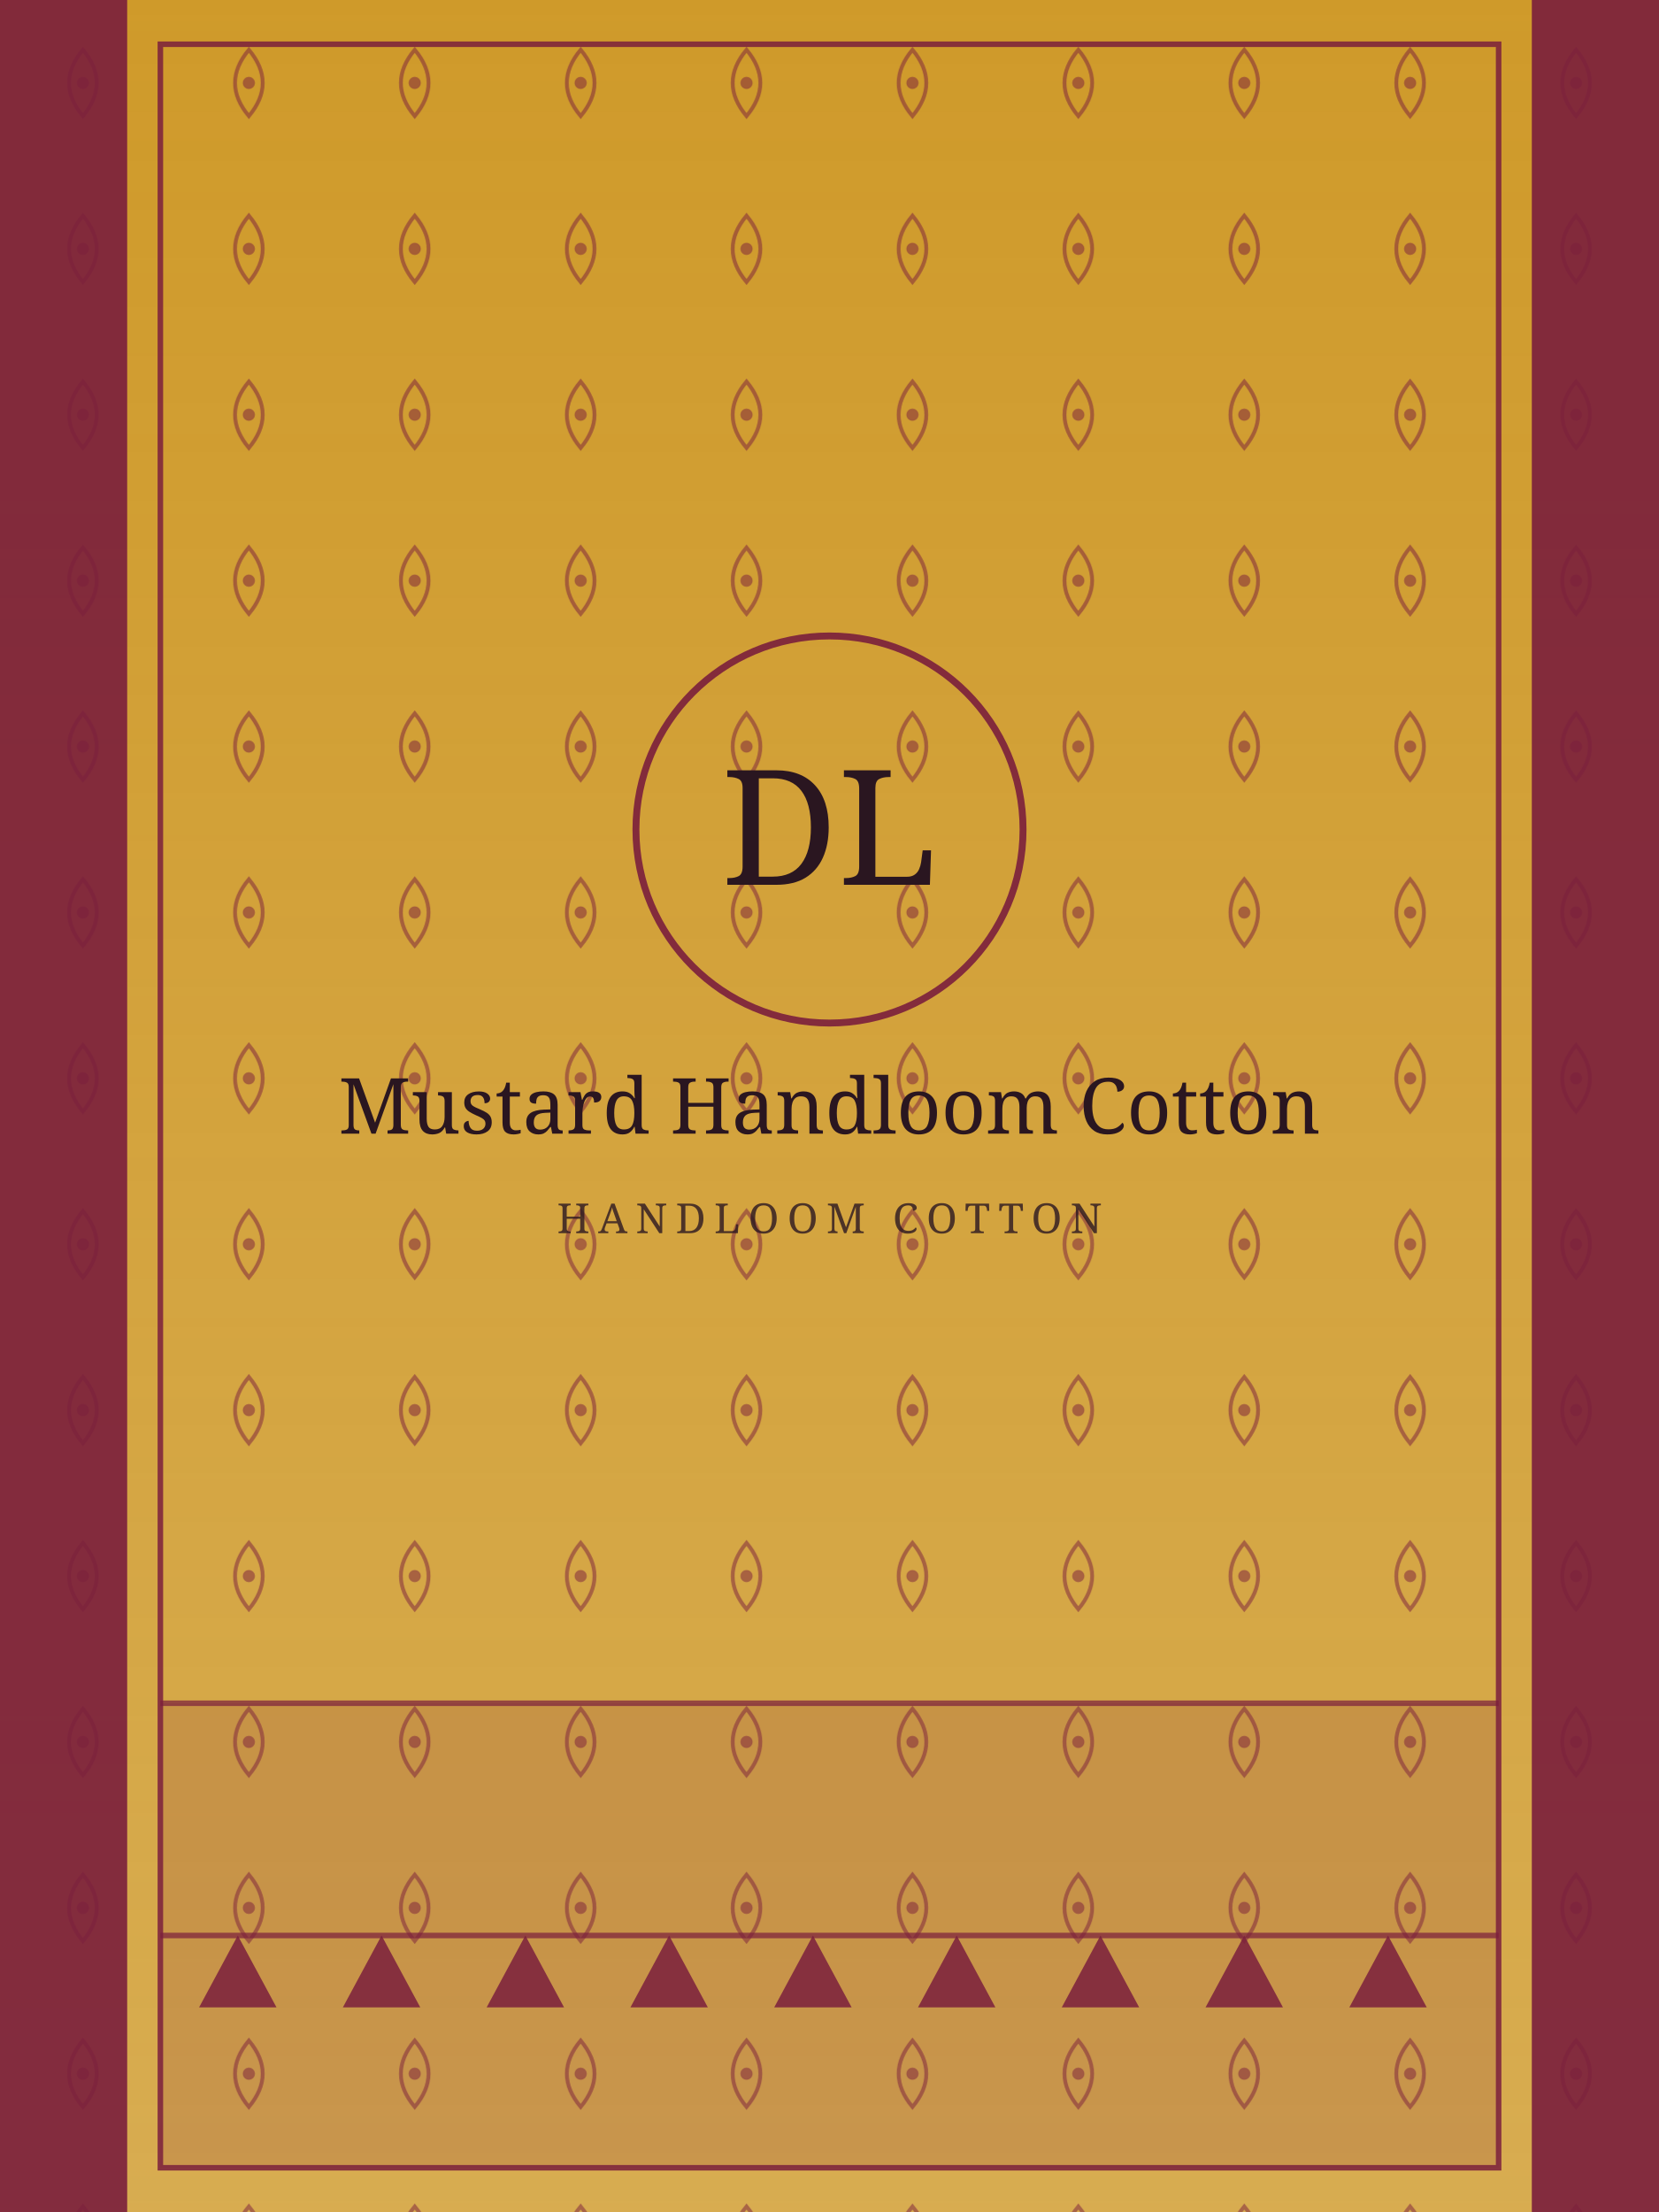
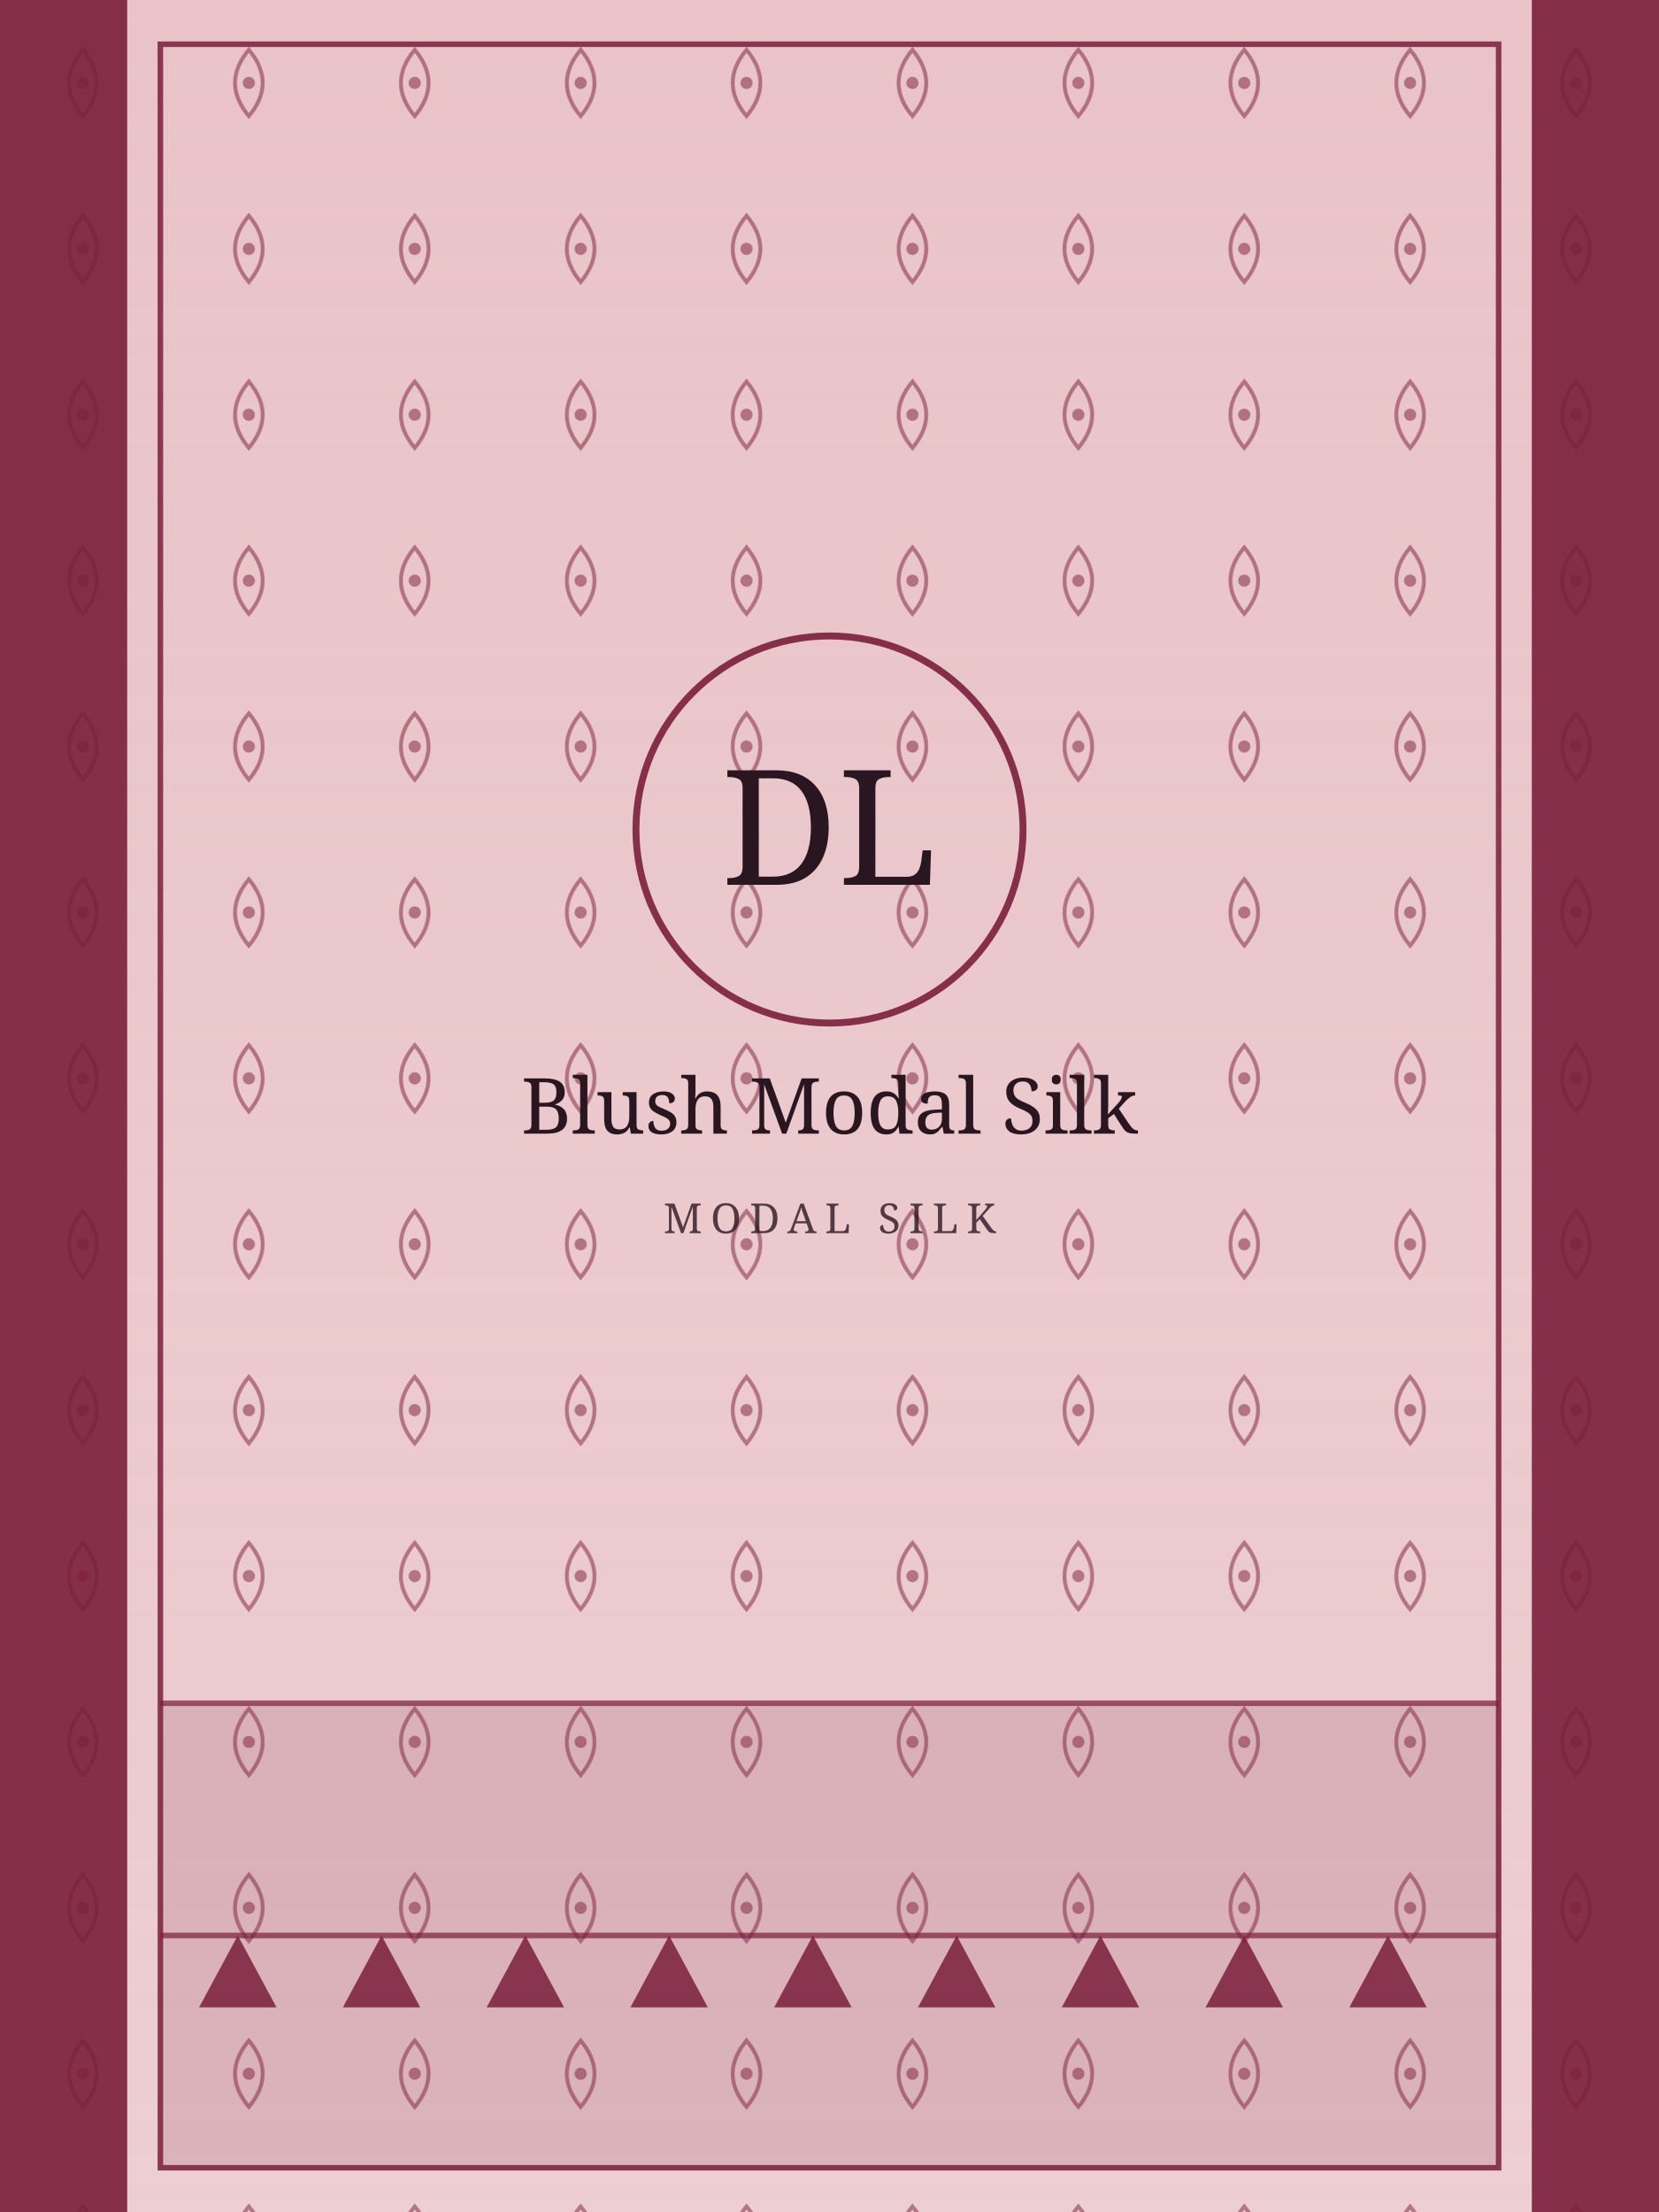
- <svg xmlns="http://www.w3.org/2000/svg" viewBox="0 0 600 800" width="600" height="800" role="img" aria-label="Mustard Handloom Cotton">
+ <svg xmlns="http://www.w3.org/2000/svg" viewBox="0 0 600 800" width="600" height="800" role="img" aria-label="Blush Modal Silk">
  <defs>
    <linearGradient id="g" x1="0" y1="0" x2="0" y2="1">
-       <stop offset="0" stop-color="#CF9A2A" />
-       <stop offset="1" stop-color="#CF9A2A" stop-opacity="0.82" />
+       <stop offset="0" stop-color="#E9C3C8" />
+       <stop offset="1" stop-color="#E9C3C8" stop-opacity="0.82" />
    </linearGradient>
    <pattern id="buti" width="60" height="60" patternUnits="userSpaceOnUse">
      <g fill="none" stroke="#7A1E3C" stroke-width="1.4" opacity="0.5">
        <path d="M30 18 q10 12 0 24 q-10 -12 0 -24 Z" />
        <circle cx="30" cy="30" r="2.2" fill="#7A1E3C" stroke="none" />
      </g>
    </pattern>
  </defs>
  <rect width="600" height="800" fill="url(#g)" />
  <rect width="600" height="800" fill="url(#buti)" />
  <rect x="0" y="0" width="46" height="800" fill="#7A1E3C" opacity="0.9" />
  <rect x="554" y="0" width="46" height="800" fill="#7A1E3C" opacity="0.9" />
  <g stroke="#7A1E3C" stroke-width="2" opacity="0.85" fill="none">
    <rect x="58" y="16" width="484" height="768" />
  </g>
  <rect x="58" y="616" width="484" height="168" fill="#7A1E3C" opacity="0.16" />
  <g stroke="#7A1E3C" stroke-width="2" opacity="0.7" fill="none">
    <line x1="58" y1="616" x2="542" y2="616" />
    <line x1="58" y1="700" x2="542" y2="700" />
  </g>
  <g fill="#7A1E3C" opacity="0.85">
    <path d="M86 700 l14 26 l-28 0 Z" />
    <path d="M138 700 l14 26 l-28 0 Z" />
    <path d="M190 700 l14 26 l-28 0 Z" />
    <path d="M242 700 l14 26 l-28 0 Z" />
    <path d="M294 700 l14 26 l-28 0 Z" />
    <path d="M346 700 l14 26 l-28 0 Z" />
    <path d="M398 700 l14 26 l-28 0 Z" />
    <path d="M450 700 l14 26 l-28 0 Z" />
    <path d="M502 700 l14 26 l-28 0 Z" />
  </g>
  <g transform="translate(300,300)">
    <circle r="70" fill="none" stroke="#7A1E3C" stroke-width="2.5" opacity="0.9" />
    <text x="0" y="20" text-anchor="middle" font-family="Georgia, serif" font-size="58" fill="#2A1620">DL</text>
  </g>
-   <text x="300" y="410" text-anchor="middle" font-family="Georgia, serif" font-size="28" fill="#2A1620">Mustard Handloom Cotton</text>
-   <text x="300" y="446" text-anchor="middle" font-family="Georgia, serif" font-size="15" letter-spacing="3" fill="#2A1620" opacity="0.8">HANDLOOM COTTON</text>
+   <text x="300" y="410" text-anchor="middle" font-family="Georgia, serif" font-size="28" fill="#2A1620">Blush Modal Silk</text>
+   <text x="300" y="446" text-anchor="middle" font-family="Georgia, serif" font-size="15" letter-spacing="3" fill="#2A1620" opacity="0.8">MODAL SILK</text>
</svg>
